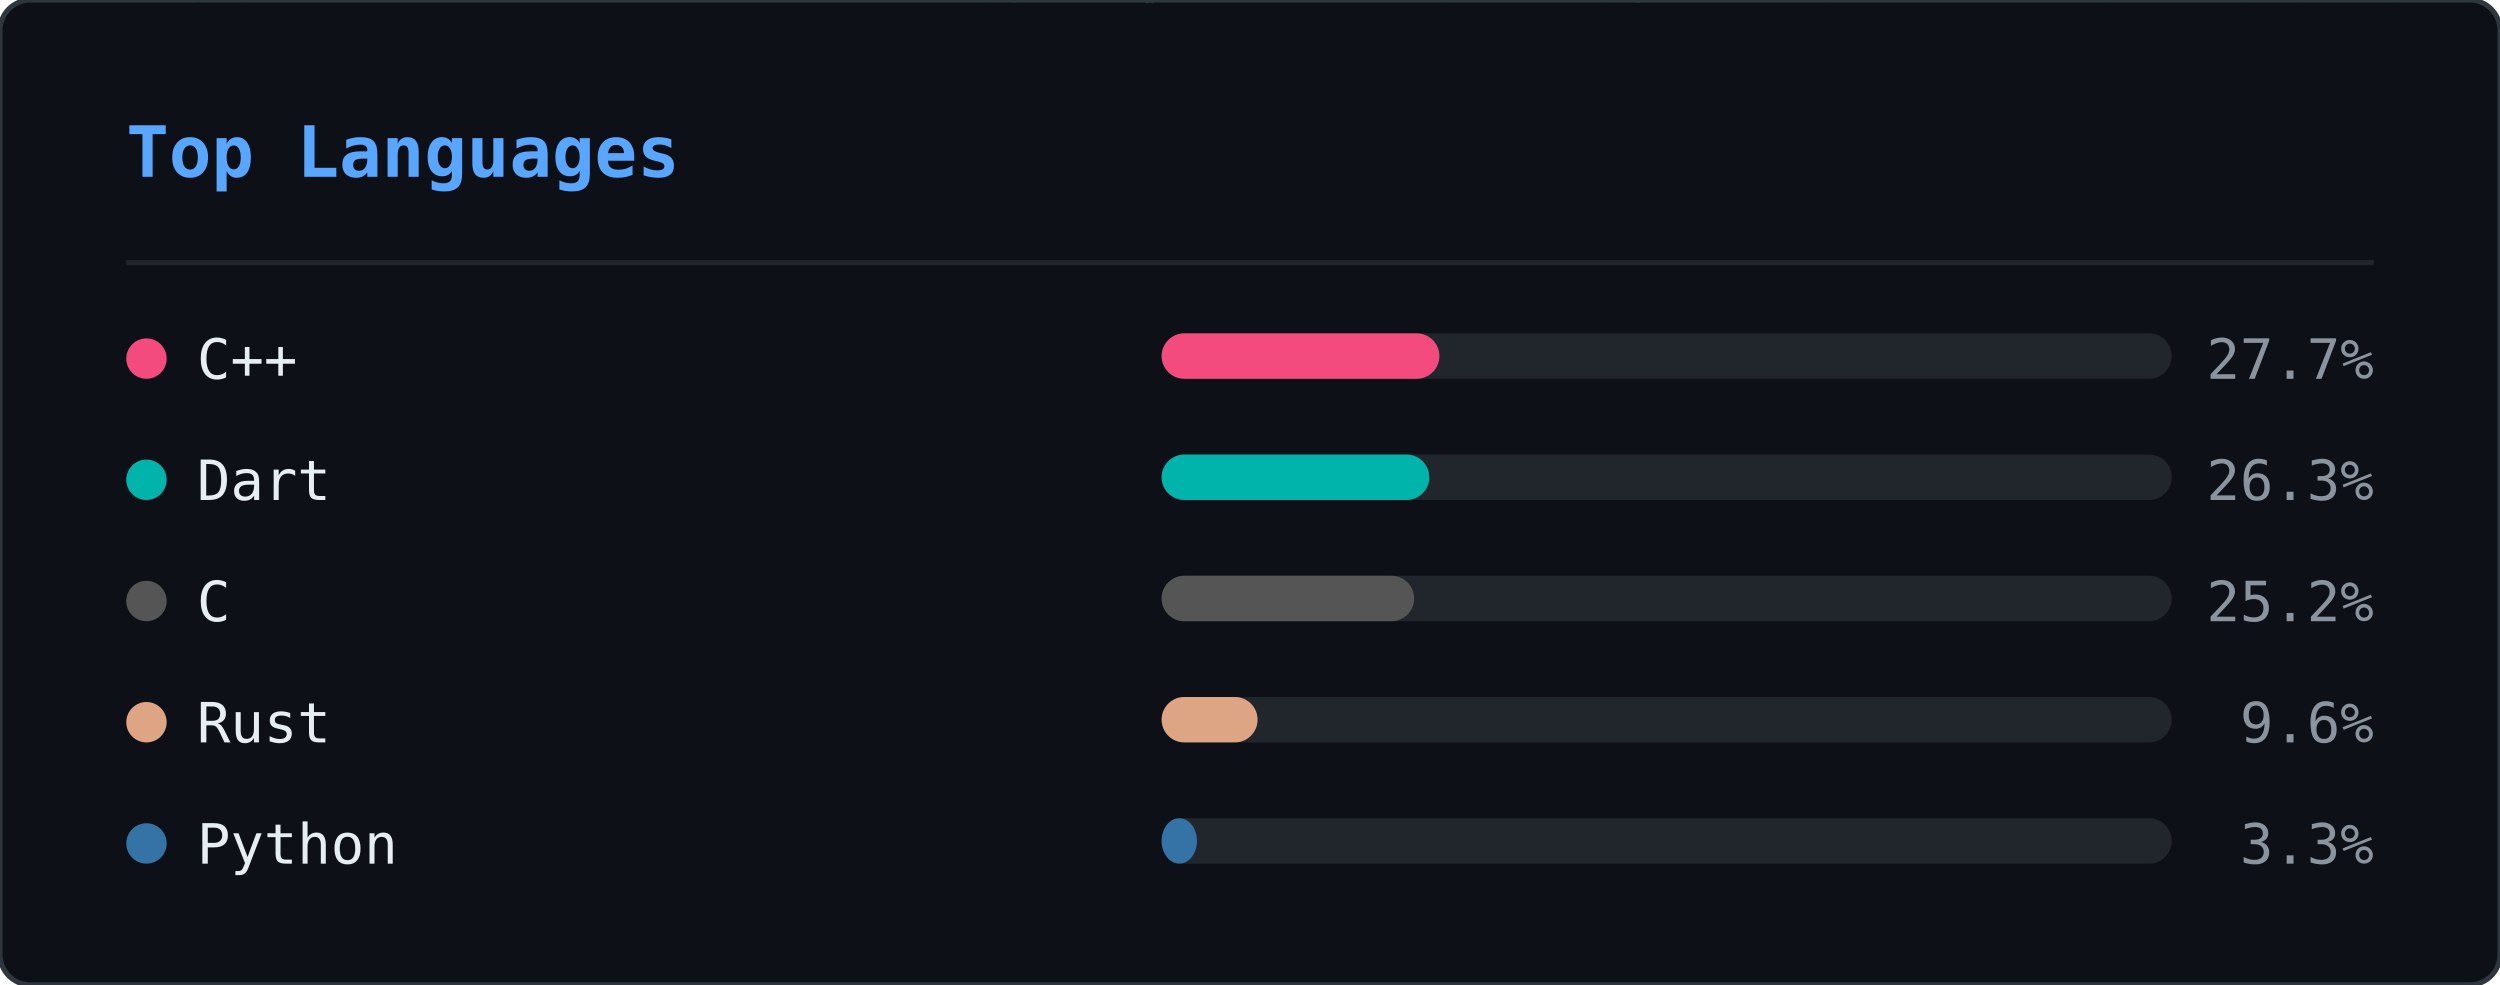
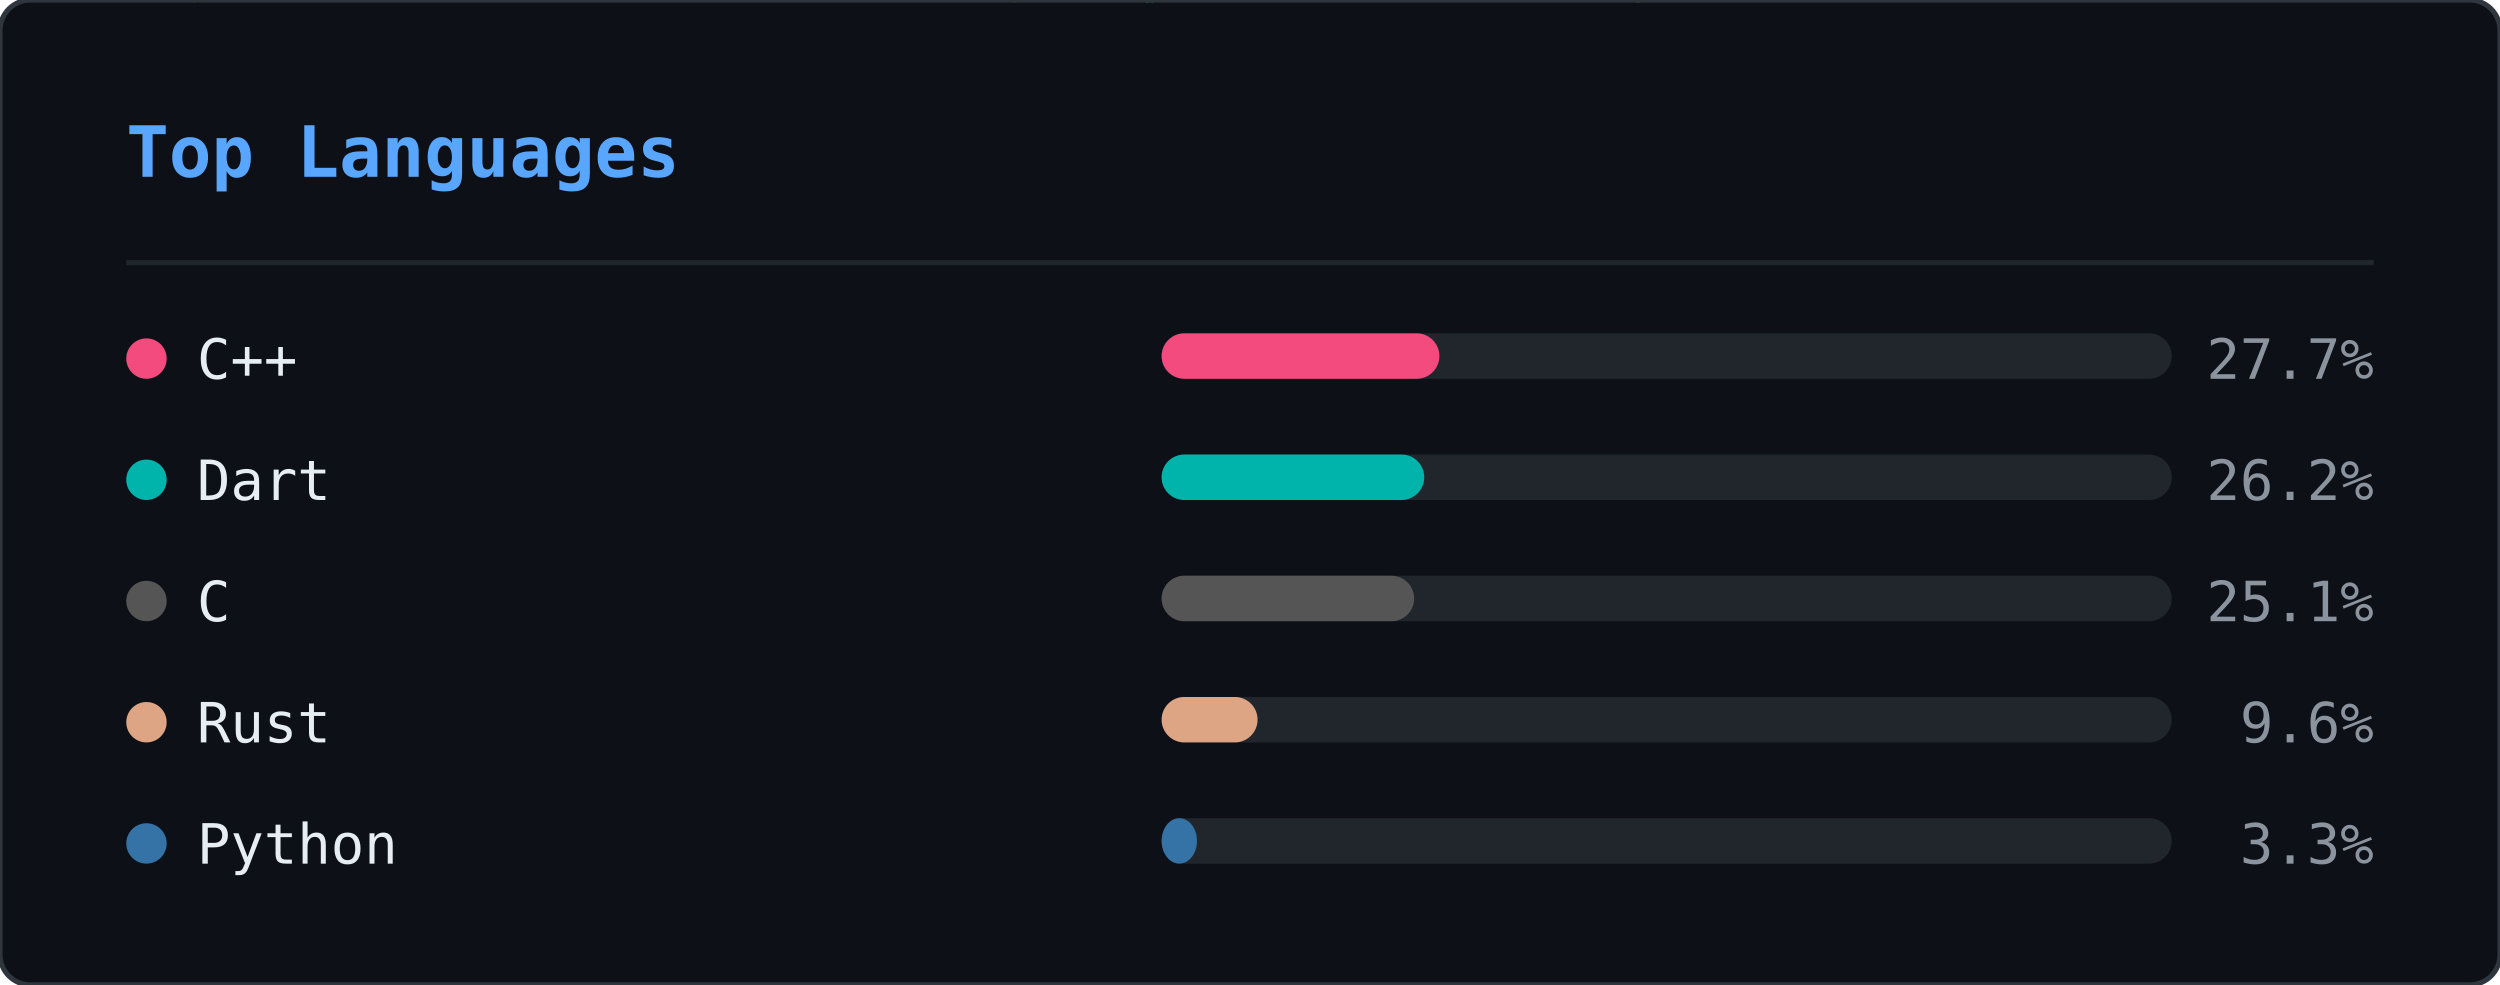
<svg xmlns="http://www.w3.org/2000/svg" width="495" height="195" viewBox="0 0 495 195">
  <defs>
    <clipPath id="ln-clip">
      <rect width="495" height="195" rx="6" />
    </clipPath>
  </defs>
  <rect width="495" height="195" rx="6" fill="#0d1117" />
  <g clip-path="url(#ln-clip)">
    <g opacity="0.22">
      <style>@keyframes ln0{from{transform:translateY(-46px)}to{transform:translateY(209px)}}@keyframes ln1{from{transform:translateY(-46px)}to{transform:translateY(209px)}}@keyframes ln2{from{transform:translateY(-46px)}to{transform:translateY(209px)}}@keyframes ln3{from{transform:translateY(-46px)}to{transform:translateY(209px)}}@keyframes ln4{from{transform:translateY(-46px)}to{transform:translateY(209px)}}@keyframes ln5{from{transform:translateY(-46px)}to{transform:translateY(209px)}}@keyframes ln6{from{transform:translateY(-46px)}to{transform:translateY(209px)}}@keyframes ln7{from{transform:translateY(-46px)}to{transform:translateY(209px)}}@keyframes ln8{from{transform:translateY(-46px)}to{transform:translateY(209px)}}@keyframes ln9{from{transform:translateY(-46px)}to{transform:translateY(209px)}}@keyframes ln10{from{transform:translateY(-46px)}to{transform:translateY(209px)}}@keyframes ln11{from{transform:translateY(-46px)}to{transform:translateY(209px)}}@keyframes ln12{from{transform:translateY(-46px)}to{transform:translateY(209px)}}@keyframes ln13{from{transform:translateY(-46px)}to{transform:translateY(209px)}}@keyframes ln14{from{transform:translateY(-46px)}to{transform:translateY(209px)}}@keyframes ln15{from{transform:translateY(-46px)}to{transform:translateY(209px)}}@keyframes ln16{from{transform:translateY(-46px)}to{transform:translateY(209px)}}@keyframes ln17{from{transform:translateY(-46px)}to{transform:translateY(209px)}}@keyframes ln18{from{transform:translateY(-46px)}to{transform:translateY(209px)}}@keyframes ln19{from{transform:translateY(-46px)}to{transform:translateY(209px)}}@keyframes ln20{from{transform:translateY(-46px)}to{transform:translateY(209px)}}@keyframes ln21{from{transform:translateY(-46px)}to{transform:translateY(209px)}}@keyframes ln22{from{transform:translateY(-46px)}to{transform:translateY(209px)}}@keyframes ln23{from{transform:translateY(-46px)}to{transform:translateY(209px)}}@keyframes ln24{from{transform:translateY(-46px)}to{transform:translateY(209px)}}@keyframes ln25{from{transform:translateY(-46px)}to{transform:translateY(209px)}}@keyframes ln26{from{transform:translateY(-46px)}to{transform:translateY(209px)}}@keyframes ln27{from{transform:translateY(-46px)}to{transform:translateY(209px)}}@keyframes ln28{from{transform:translateY(-46px)}to{transform:translateY(209px)}}@keyframes ln29{from{transform:translateY(-46px)}to{transform:translateY(209px)}}@keyframes ln30{from{transform:translateY(-46px)}to{transform:translateY(209px)}}@keyframes ln31{from{transform:translateY(-46px)}to{transform:translateY(209px)}}@keyframes ln32{from{transform:translateY(-46px)}to{transform:translateY(209px)}}@keyframes ln33{from{transform:translateY(-46px)}to{transform:translateY(209px)}}@keyframes ln34{from{transform:translateY(-46px)}to{transform:translateY(209px)}}@keyframes ln35{from{transform:translateY(-46px)}to{transform:translateY(209px)}}@keyframes ln36{from{transform:translateY(-46px)}to{transform:translateY(209px)}}@keyframes ln37{from{transform:translateY(-46px)}to{transform:translateY(209px)}}</style>
      <g style="animation:ln0 1.92s linear infinite;animation-delay:-0.55s">
        <text x="375" y="0" font-family="monospace" font-size="12" fill="#00ff41">ｿ</text>
        <text x="375" y="-14" font-family="monospace" font-size="12" fill="#00ff41" opacity="0.75">7</text>
        <text x="375" y="-28" font-family="monospace" font-size="12" fill="#00ff41" opacity="0.50">3</text>
        <text x="375" y="-42" font-family="monospace" font-size="12" fill="#00ff41" opacity="0.25">ﾑ</text>
      </g>
      <g style="animation:ln1 2.40s linear infinite;animation-delay:-0.40s">
        <text x="124" y="0" font-family="monospace" font-size="12" fill="#00ff41">ｶ</text>
        <text x="124" y="-14" font-family="monospace" font-size="12" fill="#00ff41" opacity="0.75">ｭ</text>
        <text x="124" y="-28" font-family="monospace" font-size="12" fill="#00ff41" opacity="0.50">ｳ</text>
        <text x="124" y="-42" font-family="monospace" font-size="12" fill="#00ff41" opacity="0.25">ﾎ</text>
      </g>
      <g style="animation:ln2 2.75s linear infinite;animation-delay:-0.79s">
        <text x="460" y="0" font-family="monospace" font-size="12" fill="#00ff41">1</text>
        <text x="460" y="-14" font-family="monospace" font-size="12" fill="#00ff41" opacity="0.75">ﾀ</text>
        <text x="460" y="-28" font-family="monospace" font-size="12" fill="#00ff41" opacity="0.50">ﾓ</text>
        <text x="460" y="-42" font-family="monospace" font-size="12" fill="#00ff41" opacity="0.25">6</text>
      </g>
      <g style="animation:ln3 1.66s linear infinite;animation-delay:-0.60s">
        <text x="320" y="0" font-family="monospace" font-size="12" fill="#00ff41">ｮ</text>
        <text x="320" y="-14" font-family="monospace" font-size="12" fill="#00ff41" opacity="0.75">ｽ</text>
        <text x="320" y="-28" font-family="monospace" font-size="12" fill="#00ff41" opacity="0.50">ｾ</text>
        <text x="320" y="-42" font-family="monospace" font-size="12" fill="#00ff41" opacity="0.25">ｫ</text>
      </g>
      <g style="animation:ln4 2.63s linear infinite;animation-delay:-1.74s">
        <text x="366" y="0" font-family="monospace" font-size="12" fill="#00ff41">ｿ</text>
        <text x="366" y="-14" font-family="monospace" font-size="12" fill="#00ff41" opacity="0.75">ﾍ</text>
        <text x="366" y="-28" font-family="monospace" font-size="12" fill="#00ff41" opacity="0.50">ｨ</text>
        <text x="366" y="-42" font-family="monospace" font-size="12" fill="#00ff41" opacity="0.25">5</text>
      </g>
      <g style="animation:ln5 3.08s linear infinite;animation-delay:-2.49s">
        <text x="311" y="0" font-family="monospace" font-size="12" fill="#00ff41">2</text>
        <text x="311" y="-14" font-family="monospace" font-size="12" fill="#00ff41" opacity="0.75">ｻ</text>
        <text x="311" y="-28" font-family="monospace" font-size="12" fill="#00ff41" opacity="0.50">8</text>
        <text x="311" y="-42" font-family="monospace" font-size="12" fill="#00ff41" opacity="0.25">ﾑ</text>
      </g>
      <g style="animation:ln6 1.75s linear infinite;animation-delay:-1.65s">
        <text x="46" y="0" font-family="monospace" font-size="12" fill="#00ff41">ﾔ</text>
        <text x="46" y="-14" font-family="monospace" font-size="12" fill="#00ff41" opacity="0.75">6</text>
        <text x="46" y="-28" font-family="monospace" font-size="12" fill="#00ff41" opacity="0.50">ﾓ</text>
        <text x="46" y="-42" font-family="monospace" font-size="12" fill="#00ff41" opacity="0.25">ﾑ</text>
      </g>
      <g style="animation:ln7 2.87s linear infinite;animation-delay:-0.22s">
        <text x="161" y="0" font-family="monospace" font-size="12" fill="#00ff41">ｺ</text>
        <text x="161" y="-14" font-family="monospace" font-size="12" fill="#00ff41" opacity="0.75">ｬ</text>
        <text x="161" y="-28" font-family="monospace" font-size="12" fill="#00ff41" opacity="0.50">ﾋ</text>
        <text x="161" y="-42" font-family="monospace" font-size="12" fill="#00ff41" opacity="0.25">6</text>
      </g>
      <g style="animation:ln8 2.04s linear infinite;animation-delay:-0.62s">
        <text x="36" y="0" font-family="monospace" font-size="12" fill="#00ff41">ｩ</text>
        <text x="36" y="-14" font-family="monospace" font-size="12" fill="#00ff41" opacity="0.75">ﾘ</text>
        <text x="36" y="-28" font-family="monospace" font-size="12" fill="#00ff41" opacity="0.50">ﾂ</text>
        <text x="36" y="-42" font-family="monospace" font-size="12" fill="#00ff41" opacity="0.25">0</text>
      </g>
      <g style="animation:ln9 2.67s linear infinite;animation-delay:-1.60s">
        <text x="410" y="0" font-family="monospace" font-size="12" fill="#00ff41">ﾎ</text>
        <text x="410" y="-14" font-family="monospace" font-size="12" fill="#00ff41" opacity="0.75">5</text>
        <text x="410" y="-28" font-family="monospace" font-size="12" fill="#00ff41" opacity="0.50">ｵ</text>
        <text x="410" y="-42" font-family="monospace" font-size="12" fill="#00ff41" opacity="0.25">5</text>
      </g>
      <g style="animation:ln10 1.99s linear infinite;animation-delay:-0.10s">
        <text x="462" y="0" font-family="monospace" font-size="12" fill="#00ff41">ﾊ</text>
        <text x="462" y="-14" font-family="monospace" font-size="12" fill="#00ff41" opacity="0.75">ﾗ</text>
        <text x="462" y="-28" font-family="monospace" font-size="12" fill="#00ff41" opacity="0.50">ｧ</text>
        <text x="462" y="-42" font-family="monospace" font-size="12" fill="#00ff41" opacity="0.25">ｺ</text>
      </g>
      <g style="animation:ln11 1.72s linear infinite;animation-delay:-0.65s">
        <text x="298" y="0" font-family="monospace" font-size="12" fill="#00ff41">ﾁ</text>
        <text x="298" y="-14" font-family="monospace" font-size="12" fill="#00ff41" opacity="0.75">ｹ</text>
        <text x="298" y="-28" font-family="monospace" font-size="12" fill="#00ff41" opacity="0.50">ﾒ</text>
        <text x="298" y="-42" font-family="monospace" font-size="12" fill="#00ff41" opacity="0.25">ﾎ</text>
      </g>
      <g style="animation:ln12 1.89s linear infinite;animation-delay:-1.40s">
        <text x="223" y="0" font-family="monospace" font-size="12" fill="#00ff41">ﾝ</text>
        <text x="223" y="-14" font-family="monospace" font-size="12" fill="#00ff41" opacity="0.75">ﾊ</text>
        <text x="223" y="-28" font-family="monospace" font-size="12" fill="#00ff41" opacity="0.50">ﾀ</text>
        <text x="223" y="-42" font-family="monospace" font-size="12" fill="#00ff41" opacity="0.25">ｲ</text>
      </g>
      <g style="animation:ln13 1.87s linear infinite;animation-delay:-0.50s">
        <text x="41" y="0" font-family="monospace" font-size="12" fill="#00ff41">ｪ</text>
        <text x="41" y="-14" font-family="monospace" font-size="12" fill="#00ff41" opacity="0.75">ｮ</text>
        <text x="41" y="-28" font-family="monospace" font-size="12" fill="#00ff41" opacity="0.50">ﾏ</text>
        <text x="41" y="-42" font-family="monospace" font-size="12" fill="#00ff41" opacity="0.25">1</text>
      </g>
      <g style="animation:ln14 3.09s linear infinite;animation-delay:-1.87s">
        <text x="216" y="0" font-family="monospace" font-size="12" fill="#00ff41">ﾜ</text>
        <text x="216" y="-14" font-family="monospace" font-size="12" fill="#00ff41" opacity="0.75">ﾐ</text>
        <text x="216" y="-28" font-family="monospace" font-size="12" fill="#00ff41" opacity="0.50">ｸ</text>
        <text x="216" y="-42" font-family="monospace" font-size="12" fill="#00ff41" opacity="0.25">ｪ</text>
      </g>
      <g style="animation:ln15 1.72s linear infinite;animation-delay:-0.81s">
        <text x="258" y="0" font-family="monospace" font-size="12" fill="#00ff41">5</text>
        <text x="258" y="-14" font-family="monospace" font-size="12" fill="#00ff41" opacity="0.75">ｹ</text>
        <text x="258" y="-28" font-family="monospace" font-size="12" fill="#00ff41" opacity="0.50">0</text>
        <text x="258" y="-42" font-family="monospace" font-size="12" fill="#00ff41" opacity="0.25">ﾅ</text>
      </g>
      <g style="animation:ln16 2.04s linear infinite;animation-delay:-0.70s">
        <text x="72" y="0" font-family="monospace" font-size="12" fill="#00ff41">ｫ</text>
        <text x="72" y="-14" font-family="monospace" font-size="12" fill="#00ff41" opacity="0.75">ﾑ</text>
        <text x="72" y="-28" font-family="monospace" font-size="12" fill="#00ff41" opacity="0.50">8</text>
        <text x="72" y="-42" font-family="monospace" font-size="12" fill="#00ff41" opacity="0.25">ﾆ</text>
      </g>
      <g style="animation:ln17 2.90s linear infinite;animation-delay:-0.60s">
        <text x="259" y="0" font-family="monospace" font-size="12" fill="#00ff41">ｼ</text>
        <text x="259" y="-14" font-family="monospace" font-size="12" fill="#00ff41" opacity="0.75">ﾒ</text>
        <text x="259" y="-28" font-family="monospace" font-size="12" fill="#00ff41" opacity="0.50">ﾏ</text>
        <text x="259" y="-42" font-family="monospace" font-size="12" fill="#00ff41" opacity="0.25">9</text>
      </g>
      <g style="animation:ln18 1.79s linear infinite;animation-delay:-0.72s">
        <text x="472" y="0" font-family="monospace" font-size="12" fill="#00ff41">ﾗ</text>
        <text x="472" y="-14" font-family="monospace" font-size="12" fill="#00ff41" opacity="0.75">ﾝ</text>
        <text x="472" y="-28" font-family="monospace" font-size="12" fill="#00ff41" opacity="0.50">ﾚ</text>
        <text x="472" y="-42" font-family="monospace" font-size="12" fill="#00ff41" opacity="0.25">9</text>
      </g>
      <g style="animation:ln19 2.43s linear infinite;animation-delay:-2.21s">
        <text x="10" y="0" font-family="monospace" font-size="12" fill="#00ff41">8</text>
        <text x="10" y="-14" font-family="monospace" font-size="12" fill="#00ff41" opacity="0.75">ｽ</text>
        <text x="10" y="-28" font-family="monospace" font-size="12" fill="#00ff41" opacity="0.50">6</text>
        <text x="10" y="-42" font-family="monospace" font-size="12" fill="#00ff41" opacity="0.25">ﾗ</text>
      </g>
      <g style="animation:ln20 1.60s linear infinite;animation-delay:-0.29s">
        <text x="360" y="0" font-family="monospace" font-size="12" fill="#00ff41">ﾌ</text>
        <text x="360" y="-14" font-family="monospace" font-size="12" fill="#00ff41" opacity="0.75">ｧ</text>
        <text x="360" y="-28" font-family="monospace" font-size="12" fill="#00ff41" opacity="0.50">ﾅ</text>
        <text x="360" y="-42" font-family="monospace" font-size="12" fill="#00ff41" opacity="0.25">ﾒ</text>
      </g>
      <g style="animation:ln21 1.83s linear infinite;animation-delay:-1.82s">
        <text x="369" y="0" font-family="monospace" font-size="12" fill="#00ff41">ﾁ</text>
        <text x="369" y="-14" font-family="monospace" font-size="12" fill="#00ff41" opacity="0.75">ﾔ</text>
        <text x="369" y="-28" font-family="monospace" font-size="12" fill="#00ff41" opacity="0.50">4</text>
        <text x="369" y="-42" font-family="monospace" font-size="12" fill="#00ff41" opacity="0.25">ｲ</text>
      </g>
      <g style="animation:ln22 2.18s linear infinite;animation-delay:-0.55s">
        <text x="172" y="0" font-family="monospace" font-size="12" fill="#00ff41">8</text>
        <text x="172" y="-14" font-family="monospace" font-size="12" fill="#00ff41" opacity="0.75">ｽ</text>
        <text x="172" y="-28" font-family="monospace" font-size="12" fill="#00ff41" opacity="0.50">ﾓ</text>
        <text x="172" y="-42" font-family="monospace" font-size="12" fill="#00ff41" opacity="0.25">0</text>
      </g>
      <g style="animation:ln23 3.16s linear infinite;animation-delay:-1.03s">
        <text x="284" y="0" font-family="monospace" font-size="12" fill="#00ff41">ﾘ</text>
        <text x="284" y="-14" font-family="monospace" font-size="12" fill="#00ff41" opacity="0.75">4</text>
        <text x="284" y="-28" font-family="monospace" font-size="12" fill="#00ff41" opacity="0.50">2</text>
        <text x="284" y="-42" font-family="monospace" font-size="12" fill="#00ff41" opacity="0.25">ｱ</text>
      </g>
      <g style="animation:ln24 2.25s linear infinite;animation-delay:-0.11s">
        <text x="302" y="0" font-family="monospace" font-size="12" fill="#00ff41">ｶ</text>
        <text x="302" y="-14" font-family="monospace" font-size="12" fill="#00ff41" opacity="0.75">ﾍ</text>
        <text x="302" y="-28" font-family="monospace" font-size="12" fill="#00ff41" opacity="0.50">9</text>
        <text x="302" y="-42" font-family="monospace" font-size="12" fill="#00ff41" opacity="0.25">ﾒ</text>
      </g>
      <g style="animation:ln25 2.16s linear infinite;animation-delay:-1.63s">
        <text x="461" y="0" font-family="monospace" font-size="12" fill="#00ff41">ﾋ</text>
        <text x="461" y="-14" font-family="monospace" font-size="12" fill="#00ff41" opacity="0.75">ﾋ</text>
        <text x="461" y="-28" font-family="monospace" font-size="12" fill="#00ff41" opacity="0.50">5</text>
        <text x="461" y="-42" font-family="monospace" font-size="12" fill="#00ff41" opacity="0.25">ｭ</text>
      </g>
      <g style="animation:ln26 3.03s linear infinite;animation-delay:-2.94s">
        <text x="454" y="0" font-family="monospace" font-size="12" fill="#00ff41">ﾅ</text>
        <text x="454" y="-14" font-family="monospace" font-size="12" fill="#00ff41" opacity="0.75">ｲ</text>
        <text x="454" y="-28" font-family="monospace" font-size="12" fill="#00ff41" opacity="0.50">ｼ</text>
        <text x="454" y="-42" font-family="monospace" font-size="12" fill="#00ff41" opacity="0.25">ﾔ</text>
      </g>
      <g style="animation:ln27 1.58s linear infinite;animation-delay:-0.57s">
        <text x="194" y="0" font-family="monospace" font-size="12" fill="#00ff41">ｳ</text>
        <text x="194" y="-14" font-family="monospace" font-size="12" fill="#00ff41" opacity="0.75">1</text>
        <text x="194" y="-28" font-family="monospace" font-size="12" fill="#00ff41" opacity="0.50">ﾙ</text>
        <text x="194" y="-42" font-family="monospace" font-size="12" fill="#00ff41" opacity="0.25">ｶ</text>
      </g>
      <g style="animation:ln28 1.94s linear infinite;animation-delay:-1.53s">
        <text x="414" y="0" font-family="monospace" font-size="12" fill="#00ff41">ｷ</text>
        <text x="414" y="-14" font-family="monospace" font-size="12" fill="#00ff41" opacity="0.75">ｳ</text>
        <text x="414" y="-28" font-family="monospace" font-size="12" fill="#00ff41" opacity="0.50">7</text>
        <text x="414" y="-42" font-family="monospace" font-size="12" fill="#00ff41" opacity="0.25">ﾌ</text>
      </g>
      <g style="animation:ln29 1.72s linear infinite;animation-delay:-0.16s">
        <text x="198" y="0" font-family="monospace" font-size="12" fill="#00ff41">ｬ</text>
        <text x="198" y="-14" font-family="monospace" font-size="12" fill="#00ff41" opacity="0.75">ｻ</text>
        <text x="198" y="-28" font-family="monospace" font-size="12" fill="#00ff41" opacity="0.50">ﾝ</text>
        <text x="198" y="-42" font-family="monospace" font-size="12" fill="#00ff41" opacity="0.25">ﾆ</text>
      </g>
      <g style="animation:ln30 1.90s linear infinite;animation-delay:-1.28s">
        <text x="443" y="0" font-family="monospace" font-size="12" fill="#00ff41">ｧ</text>
        <text x="443" y="-14" font-family="monospace" font-size="12" fill="#00ff41" opacity="0.75">4</text>
        <text x="443" y="-28" font-family="monospace" font-size="12" fill="#00ff41" opacity="0.50">ﾃ</text>
        <text x="443" y="-42" font-family="monospace" font-size="12" fill="#00ff41" opacity="0.25">ｾ</text>
      </g>
      <g style="animation:ln31 2.27s linear infinite;animation-delay:-2.25s">
        <text x="209" y="0" font-family="monospace" font-size="12" fill="#00ff41">ﾕ</text>
        <text x="209" y="-14" font-family="monospace" font-size="12" fill="#00ff41" opacity="0.75">ﾍ</text>
        <text x="209" y="-28" font-family="monospace" font-size="12" fill="#00ff41" opacity="0.50">ｵ</text>
        <text x="209" y="-42" font-family="monospace" font-size="12" fill="#00ff41" opacity="0.25">ﾖ</text>
      </g>
      <g style="animation:ln32 2.19s linear infinite;animation-delay:-0.31s">
        <text x="226" y="0" font-family="monospace" font-size="12" fill="#00ff41">ｯ</text>
        <text x="226" y="-14" font-family="monospace" font-size="12" fill="#00ff41" opacity="0.75">ｾ</text>
        <text x="226" y="-28" font-family="monospace" font-size="12" fill="#00ff41" opacity="0.50">ｺ</text>
        <text x="226" y="-42" font-family="monospace" font-size="12" fill="#00ff41" opacity="0.25">ｳ</text>
      </g>
      <g style="animation:ln33 2.46s linear infinite;animation-delay:-1.87s">
        <text x="142" y="0" font-family="monospace" font-size="12" fill="#00ff41">1</text>
        <text x="142" y="-14" font-family="monospace" font-size="12" fill="#00ff41" opacity="0.75">ｱ</text>
        <text x="142" y="-28" font-family="monospace" font-size="12" fill="#00ff41" opacity="0.50">ﾀ</text>
        <text x="142" y="-42" font-family="monospace" font-size="12" fill="#00ff41" opacity="0.25">ｮ</text>
      </g>
      <g style="animation:ln34 2.12s linear infinite;animation-delay:-1.72s">
        <text x="40" y="0" font-family="monospace" font-size="12" fill="#00ff41">ﾊ</text>
        <text x="40" y="-14" font-family="monospace" font-size="12" fill="#00ff41" opacity="0.75">ﾋ</text>
        <text x="40" y="-28" font-family="monospace" font-size="12" fill="#00ff41" opacity="0.50">ﾒ</text>
        <text x="40" y="-42" font-family="monospace" font-size="12" fill="#00ff41" opacity="0.25">ｮ</text>
      </g>
      <g style="animation:ln35 2.76s linear infinite;animation-delay:-0.97s">
        <text x="16" y="0" font-family="monospace" font-size="12" fill="#00ff41">ﾁ</text>
        <text x="16" y="-14" font-family="monospace" font-size="12" fill="#00ff41" opacity="0.75">ｿ</text>
        <text x="16" y="-28" font-family="monospace" font-size="12" fill="#00ff41" opacity="0.50">ﾅ</text>
        <text x="16" y="-42" font-family="monospace" font-size="12" fill="#00ff41" opacity="0.25">ｨ</text>
      </g>
      <g style="animation:ln36 1.78s linear infinite;animation-delay:-0.44s">
        <text x="224" y="0" font-family="monospace" font-size="12" fill="#00ff41">ｨ</text>
        <text x="224" y="-14" font-family="monospace" font-size="12" fill="#00ff41" opacity="0.75">ﾜ</text>
        <text x="224" y="-28" font-family="monospace" font-size="12" fill="#00ff41" opacity="0.50">ｶ</text>
        <text x="224" y="-42" font-family="monospace" font-size="12" fill="#00ff41" opacity="0.25">ｿ</text>
      </g>
      <g style="animation:ln37 1.57s linear infinite;animation-delay:-0.77s">
        <text x="315" y="0" font-family="monospace" font-size="12" fill="#00ff41">ﾘ</text>
        <text x="315" y="-14" font-family="monospace" font-size="12" fill="#00ff41" opacity="0.75">3</text>
        <text x="315" y="-28" font-family="monospace" font-size="12" fill="#00ff41" opacity="0.50">6</text>
        <text x="315" y="-42" font-family="monospace" font-size="12" fill="#00ff41" opacity="0.25">5</text>
      </g>
    </g>
  </g>
  <rect width="495" height="195" rx="6" fill="none" stroke="#30363d" stroke-width="1" />
  <text x="25" y="35" font-family="monospace" font-size="14" font-weight="600" fill="#58a6ff">Top Languages</text>
  <line x1="25" y1="52" x2="470" y2="52" stroke="#21262d" stroke-width="1" />
  <circle cx="29" cy="71" r="4" fill="#f34b7d" />
  <text x="39" y="75" font-family="monospace" font-size="11" fill="#e6edf3">C++</text>
  <rect x="230" y="66" width="200" height="9" rx="4.5" fill="#21262d" />
  <rect x="230" y="66" width="55" height="9" rx="4.5" fill="#f34b7d" />
  <text x="470" y="75" text-anchor="end" font-family="monospace" font-size="11" fill="#8b949e">27.7%</text>
  <circle cx="29" cy="95" r="4" fill="#00B4AB" />
  <text x="39" y="99" font-family="monospace" font-size="11" fill="#e6edf3">Dart</text>
  <rect x="230" y="90" width="200" height="9" rx="4.5" fill="#21262d" />
-   <rect x="230" y="90" width="53" height="9" rx="4.5" fill="#00B4AB" />
-   <text x="470" y="99" text-anchor="end" font-family="monospace" font-size="11" fill="#8b949e">26.3%</text>
+   <rect x="230" y="90" width="52" height="9" rx="4.5" fill="#00B4AB" />
+   <text x="470" y="99" text-anchor="end" font-family="monospace" font-size="11" fill="#8b949e">26.2%</text>
  <circle cx="29" cy="119" r="4" fill="#555555" />
  <text x="39" y="123" font-family="monospace" font-size="11" fill="#e6edf3">C</text>
  <rect x="230" y="114" width="200" height="9" rx="4.5" fill="#21262d" />
  <rect x="230" y="114" width="50" height="9" rx="4.5" fill="#555555" />
-   <text x="470" y="123" text-anchor="end" font-family="monospace" font-size="11" fill="#8b949e">25.2%</text>
+   <text x="470" y="123" text-anchor="end" font-family="monospace" font-size="11" fill="#8b949e">25.1%</text>
  <circle cx="29" cy="143" r="4" fill="#dea584" />
  <text x="39" y="147" font-family="monospace" font-size="11" fill="#e6edf3">Rust</text>
  <rect x="230" y="138" width="200" height="9" rx="4.5" fill="#21262d" />
  <rect x="230" y="138" width="19" height="9" rx="4.5" fill="#dea584" />
  <text x="470" y="147" text-anchor="end" font-family="monospace" font-size="11" fill="#8b949e">9.6%</text>
  <circle cx="29" cy="167" r="4" fill="#3572A5" />
  <text x="39" y="171" font-family="monospace" font-size="11" fill="#e6edf3">Python</text>
  <rect x="230" y="162" width="200" height="9" rx="4.5" fill="#21262d" />
  <rect x="230" y="162" width="7" height="9" rx="4.5" fill="#3572A5" />
  <text x="470" y="171" text-anchor="end" font-family="monospace" font-size="11" fill="#8b949e">3.3%</text>
</svg>
